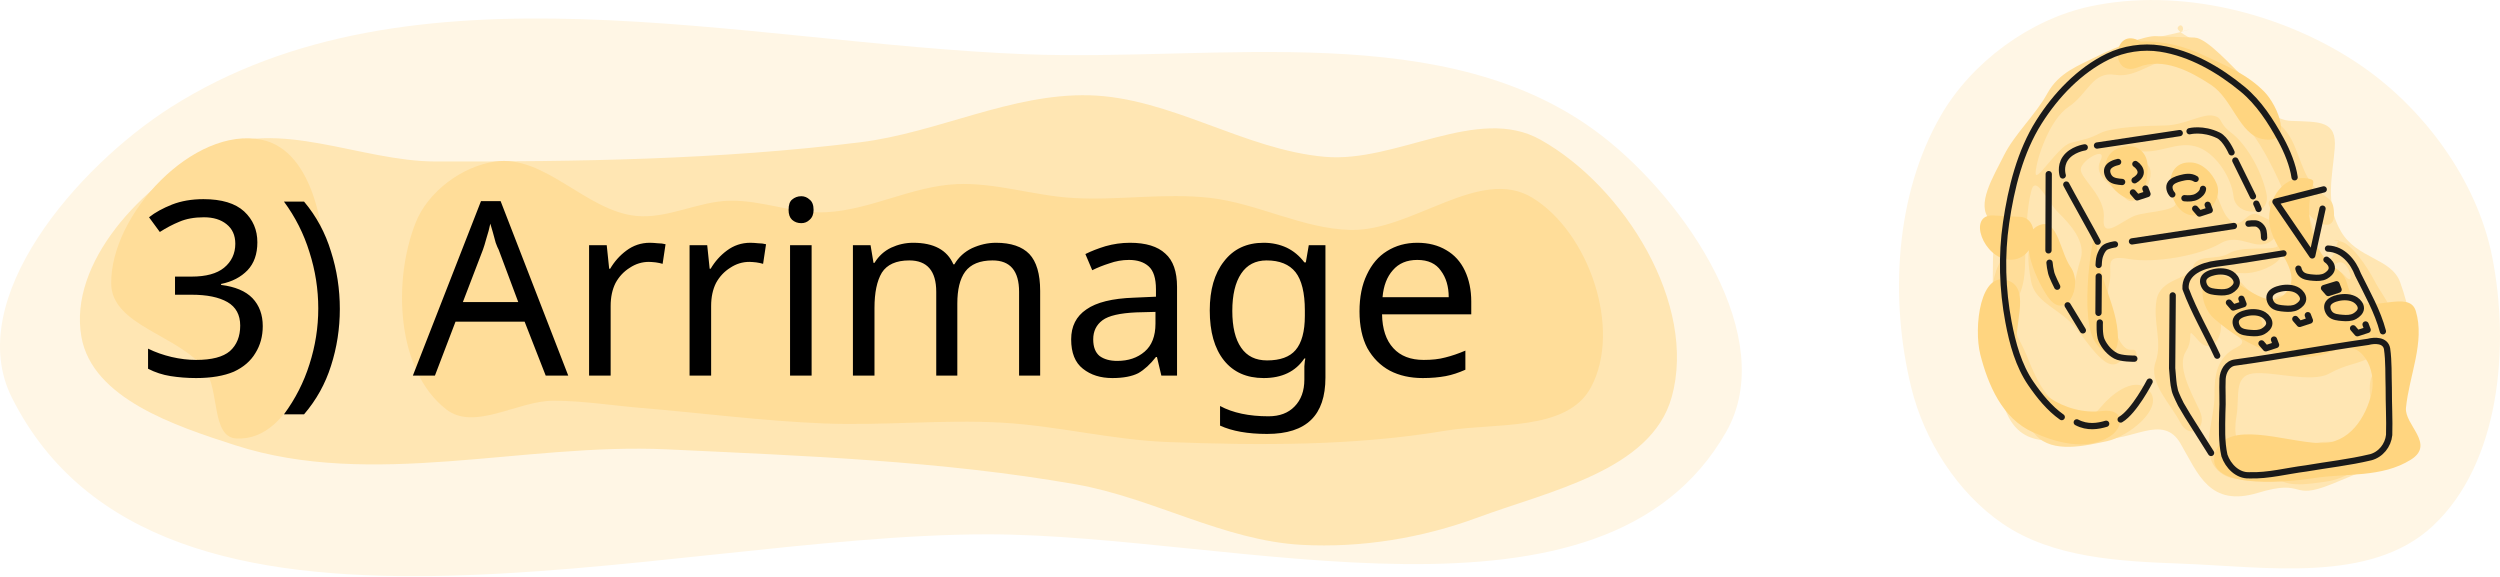
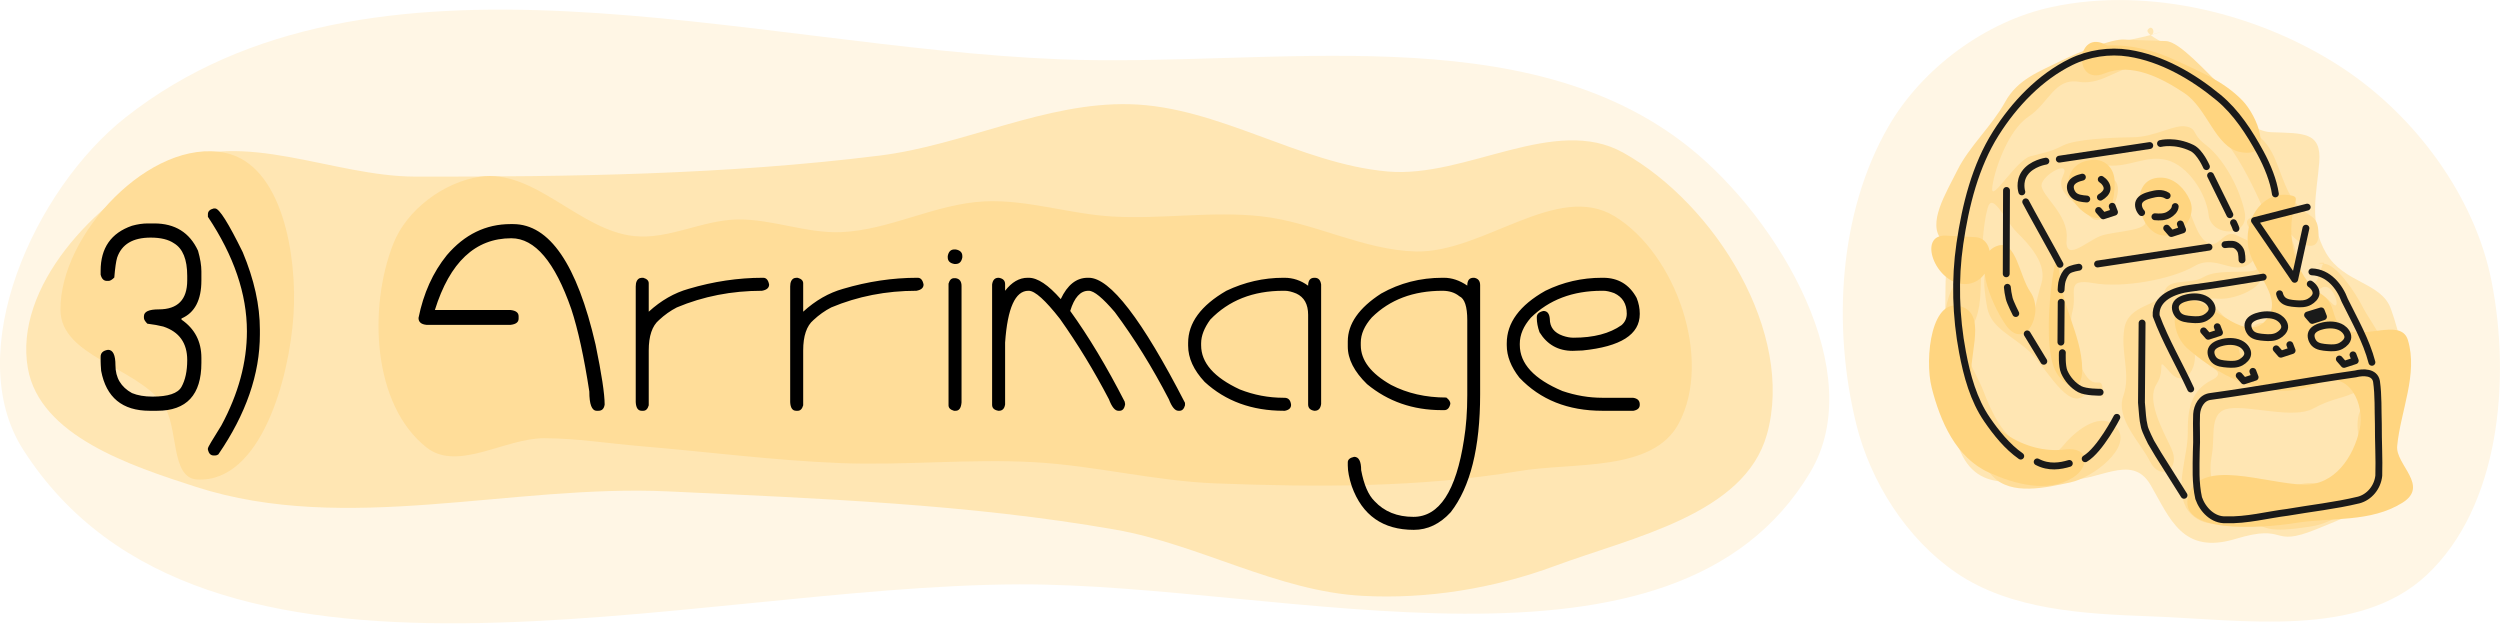
- <svg xmlns="http://www.w3.org/2000/svg" width="301.196" height="69.418" viewBox="0 0 79.691 18.367" version="1.1" id="svg1">
+ <svg xmlns="http://www.w3.org/2000/svg" width="275.429" height="68.672" viewBox="0 0 72.874 18.169" version="1.1" id="svg1">
  <defs id="defs1">
    <defs id="defs70" transform="translate(-84.983, 111.714)">
      </defs>
    <style transform="translate(-130.185, 41.1648)" id="style111">
polygon {
shape-rendering:crispEdges;
stroke-width:0.099;
}
.s0 {
stroke:#000000;
stroke-width:0.08;
stroke-linecap:round;
stroke-linejoin:round;
fill:none;
}
.s1 {
stroke:#000000;
stroke-width:0.08;
stroke-linecap:round;
stroke-linejoin:round;
fill:none;
}
.s2 {
stroke:#19b219;
stroke-width:0.08;
stroke-linecap:round;
stroke-linejoin:round;
fill:none;
}
.s3 {
stroke:#7f4c00;
stroke-width:0.08;
stroke-linecap:round;
stroke-linejoin:round;
fill:none;
}
.s4 {
stroke:#00cc00;
stroke-width:0.08;
stroke-linecap:round;
stroke-linejoin:round;
fill:none;
}
.s5 {
stroke:#000000;
stroke-width:0.054;
stroke-linecap:round;
stroke-linejoin:round;
fill:none;
}
.s6 {
stroke:#ff19ff;
stroke-width:0.054;
stroke-linecap:round;
stroke-linejoin:round;
fill:none;
}
.s7 {
stroke:#ff0000;
stroke-width:0.08;
stroke-linecap:round;
stroke-linejoin:round;
fill:none;
}
.s8 {
stroke:#ffff00;
stroke-width:0.08;
stroke-linecap:round;
stroke-linejoin:round;
fill:none;
}
.s9 {
stroke:#001919;
stroke-width:0.054;
stroke-linecap:round;
stroke-linejoin:round;
fill:none;
}
.sa {
stroke:#006666;
stroke-width:0.054;
stroke-linecap:round;
stroke-linejoin:round;
fill:none;
}
.sb {
stroke:#00ffff;
stroke-width:0.161;
stroke-linecap:round;
stroke-linejoin:round;
fill:none;
}
.sc {
stroke:#ff0000;
stroke-width:0.429;
stroke-linecap:round;
stroke-linejoin:round;
fill:none;
}
.sd {
stroke:#191919;
stroke-width:0.054;
stroke-linecap:round;
stroke-linejoin:round;
fill:none;
}
.se {
stroke:#000000;
stroke-width:0.054;
stroke-linecap:round;
stroke-linejoin:round;
stroke-dasharray:0.804,0.804;
fill:none;
}
.sf {
stroke:#000000;
stroke-width:0.161;
stroke-linecap:round;
stroke-linejoin:round;
fill:none;
}
.s100 {
stroke:#ff0000;
stroke-width:0.5;
stroke-linecap:round;
stroke-linejoin:round;
fill:none;
}
</style>
  </defs>
-   <g id="layer1" transform="translate(-23.61308,-128.2612)">
-     <g id="g3" transform="translate(0.6772685)">
+   <g id="layer1" transform="translate(-25.39457,-128.2612)">
+     <g id="g3" transform="translate(-4.358796)">
      <path style="fill:#fff6e5;fill-opacity:1;stroke:none;stroke-width:0.2;stroke-linecap:round;stroke-linejoin:round;stroke-dasharray:none" d="m 100.482,145.03 c -1.982,1.848 -5.334,1.296 -8.043,1.197 -1.935,-0.071 -4.071,-0.18 -5.669,-1.274 -1.435,-0.982 -2.492,-2.643 -2.908,-4.331 -0.696,-2.825 -0.515,-6.159 0.941,-8.678 0.983,-1.702 2.839,-3.066 4.76,-3.479 2.832,-0.608 6.087,0.196 8.502,1.796 2.096,1.389 3.825,3.722 4.314,6.189 0.569,2.873 0.245,6.583 -1.897,8.58 z" id="path2" />
      <g id="g2" transform="translate(10.98917,16.85039)">
        <path id="path277" style="fill:#ffe6b3;fill-opacity:1;stroke:none;stroke-width:0.2;stroke-linecap:round;stroke-linejoin:round;stroke-dasharray:none;stroke-opacity:1" d="m 81.468,112.219 c -0.026,-0.005 -0.058,0.008 -0.092,0.051 -0.035,0.044 -0.003,0.096 0.072,0.158 -0.012,0.005 -0.012,0.007 0.006,0.004 -0.722,0.207 -3.126,0.456 -4.079,1.971 -0.953,1.516 -1.895,3.598 -1.9,5.376 -0.004,1.777 -0.166,3.469 0.446,4.82 0.612,1.351 1.975,0.674 2.974,0.791 0.999,0.117 1.993,-0.815 2.558,0.158 0.565,0.972 0.927,2.041 2.474,1.572 1.547,-0.469 0.99,0.271 2.35,-0.279 1.36,-0.549 3.075,-1.269 2.385,-2 -0.34,-0.36 -0.223,-1.02 -0.006,-1.899 0.255,-1.028 0.08,-1.737 -0.197,-2.524 -0.277,-0.787 -1.374,-0.745 -1.89,-1.629 -0.516,-0.884 -0.271,-1.748 -0.199,-2.648 0.071,-0.901 -0.486,-0.841 -1.401,-0.877 -0.915,-0.036 -1.7,-1.538 -2.277,-2.032 -0.427,-0.366 -1.014,-0.621 -1.238,-0.799 0.001,-1.7e-4 -2.5e-4,2e-4 0.001,0 0.527,-0.151 0.2,-0.068 0.048,-0.022 0.059,-0.053 0.03,-0.178 -0.035,-0.191 z" />
        <path id="path278" style="fill:#ffdd99;fill-opacity:1;stroke:none;stroke-width:0.2;stroke-linecap:round;stroke-linejoin:round;stroke-dasharray:none;stroke-opacity:1" d="m 80.677,112.563 c -0.338,-0.02 -1.248,0.328 -1.849,0.628 -0.601,0.3 -1.251,0.523 -1.618,1.196 -0.367,0.673 -1.048,1.298 -1.386,1.98 -0.338,0.682 -0.898,1.565 -0.45,2.047 0.447,0.482 0.665,0.86 0.369,1.291 -0.296,0.431 -0.254,0.964 -0.455,1.584 -0.201,0.62 0.052,1.527 0.396,2.175 0.344,0.647 0.625,1.247 1.165,1.827 0.539,0.58 1.572,0.328 2.26,0.183 0.688,-0.145 1.797,-1.025 1.376,-1.572 -0.421,-0.546 -1.171,0.013 -1.548,0.461 -0.376,0.448 -0.448,0.32 -1.124,0.074 -0.676,-0.246 -1.003,-1.044 -1.242,-1.648 -0.239,-0.605 -0.726,-1.19 -0.397,-1.717 0.33,-0.527 0.316,-0.947 0.334,-1.569 0.018,-0.623 0.051,-1.518 0.194,-2.025 0.143,-0.507 0.501,0.359 0.861,0.713 0.36,0.354 0.89,0.925 0.703,1.496 -0.187,0.571 -0.228,1.355 -0.52,0.839 -0.293,-0.516 0.065,-1.837 -0.606,-1.747 -0.672,0.09 -0.565,0.974 -0.452,1.589 0.113,0.615 0.733,0.823 1.228,1.284 0.496,0.461 1.135,1.758 1.625,1.267 0.49,-0.491 0.562,0.45 0.528,-0.077 -0.034,-0.526 -0.178,-0.087 -0.459,-0.428 -0.281,-0.341 -0.588,-1.374 -0.435,-1.929 0.153,-0.555 -0.233,-0.972 0.615,-0.821 0.849,0.151 2.282,-0.11 2.935,-0.493 0.654,-0.383 1.164,0.336 1.674,-0.122 0.51,-0.457 -0.065,-0.586 -0.45,-0.786 -0.385,-0.2 -0.532,0.522 -0.92,0.165 -0.388,-0.357 -0.353,-1.145 -0.947,-1.413 -0.593,-0.268 -1.393,0.204 -0.889,0.675 0.504,0.471 -0.798,0.435 -1.213,0.604 -0.415,0.169 -1.04,0.777 -0.973,0.076 0.067,-0.701 -0.755,-1.271 -0.733,-1.568 0.023,-0.297 0.869,-0.766 0.625,-0.265 -0.245,0.501 0.401,0.779 0.8,1.197 0.4,0.418 1.041,-0.719 0.712,-1.066 -0.33,-0.347 -0.883,-0.493 -0.221,-0.434 0.662,0.058 1.139,-0.315 1.743,-0.156 0.604,0.159 1.142,0.96 1.212,1.6 0.069,0.639 1.228,0.68 1.044,-0.122 -0.183,-0.802 -0.688,-1.591 -1.121,-1.917 -0.433,-0.325 -0.24,-0.475 -0.581,-0.542 -0.341,-0.067 -0.914,0.306 -1.537,0.314 -0.624,0.008 -1.688,0.052 -2.062,0.246 -0.374,0.194 -0.522,0.193 -0.941,0.31 -0.418,0.117 -1.144,1.365 -1.111,0.93 0.033,-0.434 0.439,-1.673 1.052,-2.081 0.613,-0.408 0.76,-1.141 1.48,-1.02 0.72,0.12 1.295,-0.572 1.921,-0.452 0.626,0.121 1.022,0.231 1.426,0.776 0.404,0.546 0.536,0.955 0.965,1.475 0.429,0.52 0.847,1.433 1.025,1.832 0.177,0.398 -0.686,0.176 -0.373,0.634 0.314,0.457 0.329,1.332 1.078,1.349 0.749,0.017 -0.078,-1.466 0.135,-1.176 0.213,0.29 0.821,0.603 0.803,-0.007 -0.017,-0.61 -0.263,-0.411 -0.686,-0.928 -0.423,-0.518 -0.476,-1.395 -0.973,-1.846 -0.497,-0.451 -0.583,-0.978 -1.099,-1.456 -0.516,-0.478 -1.281,-1.37 -1.689,-1.389 -0.408,-0.019 -0.889,-0.025 -1.227,-0.045 z m -1.547,4.12 c 0.202,0.06 -0.202,-0.06 0,0 z m -1.251,0.312 c 0.109,0.209 -0.109,-0.209 0,0 z m 1.732,0.011 c 0.047,-0.017 -0.047,0.017 0,0 z m 6.883,2.094 c -0.108,0.069 -0.099,0.697 -0.48,0.609 -0.381,-0.088 -0.174,-0.04 -0.708,-0.024 -0.534,0.017 -0.111,0.398 0.365,0.72 0.476,0.323 -0.798,0.194 -0.596,0.399 0.202,0.206 0.089,0.551 -0.136,0.153 -0.226,-0.399 -1.04,0.197 -0.49,0.639 0.55,0.442 1.385,0.304 1.348,-0.414 -0.037,-0.718 1.365,1.046 1.481,0.509 0.116,-0.537 -0.363,-0.244 -0.027,-0.365 0.336,-0.12 -0.309,-1.037 -0.083,-0.497 0.226,0.541 0.261,1.621 0.865,1.241 0.604,-0.38 -0.137,-1.204 -0.38,-1.681 -0.243,-0.476 -0.792,-1.292 -1.158,-1.291 -0.366,0.002 0.108,-0.068 1e-4,1.3e-4 z m -1.963,0.176 c -0.236,0.125 -1.117,-0.037 -1.527,0.208 -0.41,0.245 -1.012,0.007 -1.151,0.431 -0.139,0.424 -1.043,0.355 -1.164,1.064 -0.121,0.709 0.199,1.325 -0.032,1.978 -0.231,0.653 0.488,1.332 0.784,1.914 0.296,0.582 0.907,0.219 0.616,-0.39 -0.291,-0.609 -0.727,-1.412 -0.43,-1.873 0.297,-0.461 -0.054,-0.851 0.404,-0.335 0.458,0.517 0.887,-0.272 0.646,-0.782 -0.241,-0.51 -0.717,-1.097 -0.14,-1.06 0.577,0.037 0.105,0.098 0.13,0.304 0.025,0.206 0.755,0.512 0.355,0.895 -0.4,0.383 0.846,0.546 0.218,0.857 -0.628,0.311 -0.711,0.884 -0.703,1.539 0.008,0.655 -0.378,1.555 -0.057,2.162 0.321,0.608 1.31,0.666 1.041,0.007 -0.269,-0.659 -0.386,-0.941 -0.282,-1.527 0.104,-0.586 -0.096,-1.269 0.516,-1.352 0.613,-0.084 1.872,0.315 2.439,0.003 0.568,-0.312 0.863,-0.28 1.311,-0.513 0.447,-0.234 -0.063,-0.63 -0.457,-0.56 -0.394,0.071 -1.229,-0.281 -1.76,-0.326 -0.531,-0.045 -1.01,0.414 -0.955,-0.281 0.056,-0.696 -0.541,-0.759 -0.816,-1.081 -0.275,-0.322 -0.622,-0.482 -0.1,-0.44 0.522,0.042 1.392,-0.366 1.235,-0.681 -0.157,-0.315 -0.075,-0.183 -0.123,-0.163 -0.047,0.02 0.236,-0.125 0,1.8e-4 z m 1.908,0.523 c 0.363,-0.211 0.621,0.816 0.273,0.426 -0.349,-0.39 -0.636,-0.215 -0.273,-0.426 z m -4.986,0.508 c 0.208,-0.124 -0.208,0.124 0,0 z m -0.147,0.14 c 0.248,0.022 -0.248,-0.022 0,0 z m 2.494,0.784 c 0.283,-0.051 -0.283,0.051 0,0 z m 0.29,0.15 0.08,0.029 z m 0.902,0.151 c 0.012,0.031 -0.012,-0.031 0,0 z m -0.854,0.335 c 0.189,0.186 -0.189,-0.186 0,0 z m -2.853,0.854 0.01,0.009 z m -0.065,0.355 c 0.215,0.073 -0.215,-0.073 0,0 z m 6.727,0.158 c -0.663,-0.106 -0.436,0.902 -0.371,1.34 0.066,0.438 0.257,0.729 -0.311,0.887 -0.569,0.158 -1.128,-0.086 -1.622,0.116 -0.494,0.202 -1.384,0.267 -1.217,0.856 0.167,0.589 1.116,0.404 1.665,0.33 0.549,-0.074 1.183,-0.432 1.27,-0.823 0.087,-0.391 -0.343,0.308 0.183,0.111 0.527,-0.198 0.964,-0.699 0.809,-1.271 -0.155,-0.572 0.256,-1.439 -0.407,-1.545 z m -0.012,0.006 c 0.242,0.1 -0.146,0.269 -0.245,0.073 -0.1,-0.196 0.003,-0.173 0.245,-0.073 z" />
        <path id="path305" style="fill:#ffd580;fill-opacity:1;stroke:none;stroke-width:0.2;stroke-linecap:round;stroke-linejoin:round;stroke-dasharray:none;stroke-opacity:1" d="m 80.185,112.738 c -0.908,-0.545 -1.019,1.2 -0.075,0.814 0.794,-0.325 1.659,0.131 2.319,0.566 0.684,0.451 0.902,1.574 1.63,1.723 1.034,0.212 0.498,-1.063 0.068,-1.504 -0.555,-0.568 -1.236,-0.836 -1.914,-1.155 -0.64,-0.301 -1.32,-0.478 -2.028,-0.445 z m 2.79,1.415 c -0.016,0.066 0.011,-0.044 0,0 z m -3.226,1.919 c -0.866,0.071 -0.878,1.026 -0.272,1.499 0.754,0.589 0.937,-0.265 0.928,-0.861 -0.006,-0.397 -0.276,-0.67 -0.655,-0.639 z m 2.044,0.518 c -0.835,-0.049 -0.819,1.035 -0.347,1.501 0.552,0.545 1.427,-0.213 1.153,-0.844 -0.143,-0.329 -0.438,-0.636 -0.806,-0.658 z m 3.742,0.516 c -0.757,-0.153 -1.326,0.604 -1.247,1.414 0.076,0.779 1.003,1.477 0.604,2.116 -0.513,0.821 -1.396,-0.148 -1.996,-0.4 -0.87,-0.364 -0.958,0.824 -0.356,1.344 1.07,0.926 2.523,1.593 3.855,0.987 0.841,-0.383 1.319,0.634 1.151,1.369 -0.182,0.792 -0.722,1.63 -1.644,1.601 -1.115,-0.035 -2.969,-0.768 -3.335,0.288 -0.398,1.149 2.054,0.999 3.119,0.829 1.039,-0.166 2.178,-0.006 3.11,-0.59 0.793,-0.497 -0.209,-1.109 -0.155,-1.654 0.101,-1.03 0.613,-2.098 0.312,-3.088 -0.209,-0.688 -1.41,0.078 -1.926,-0.376 -0.34,-0.3 -0.142,-0.662 -0.611,-0.973 -0.773,-0.512 -1.019,-1.694 -0.766,-2.571 0.067,-0.233 0.053,-0.263 -0.114,-0.297 z m -3.941,0.104 c 0.195,-0.34 -0.209,0.364 0,0 z m -6.105,1.069 c -0.844,-0.043 -0.316,1.388 0.523,1.412 0.873,0.025 1.016,-1.333 0.329,-1.368 z m 1.519,0.291 c -0.81,0.249 -0.22,1.658 0.21,2.294 0.562,0.83 1.163,-0.325 0.729,-0.946 -0.317,-0.453 -0.413,-1.509 -0.939,-1.348 z m 1.77,0.52 c 0,-1.063 -0.586,2.159 -0.103,3.123 0.241,0.48 0.795,0.718 0.785,-0.046 -0.015,-1.04 -0.682,-1.924 -0.682,-3.077 z m 0.373,0.189 0.005,0.006 z m 6.759,0.619 c 0.063,0.13 -0.075,-0.156 0,0 z m -9.913,0.471 c -0.931,-0.401 -1.143,1.486 -0.924,2.346 0.247,0.967 0.7,2.033 1.666,2.469 0.751,0.339 1.711,0.609 2.455,0.145 0.471,-0.294 0.492,-0.908 -0.24,-0.816 -1.146,0.145 -2.447,-0.655 -2.708,-1.875 -0.16,-0.748 0.45,-1.968 -0.249,-2.269 z m 9.657,0.427 c 0.798,-0.293 -0.87,0.32 0,0 z m -1.583,0.556 c 0.59,-0.094 0.082,0.891 -0.031,0.305 -0.02,-0.101 -0.07,-0.289 0.031,-0.305 z" />
        <path style="fill:none;stroke:#1a1a1a;stroke-width:0.2;stroke-linecap:round;stroke-linejoin:round;stroke-dasharray:none" d="m 82.428,125.849 -0.751,-1.192 -0.212,-0.357 c 0,0 -0.164,-0.323 -0.192,-0.443 -0.031,-0.131 -0.045,-0.227 -0.053,-0.322 l -0.033,-0.387 0.018,-2.321" id="path323330-6" />
        <path style="fill:none;stroke:#1a1a1a;stroke-width:0.2;stroke-linecap:round;stroke-linejoin:round;stroke-dasharray:none" d="m 82.623,122.749 c -0.328,-0.714 -0.737,-1.4 -1.008,-2.134 -0.033,-0.529 0.538,-0.744 0.983,-0.8 0.715,-0.091 1.426,-0.213 2.138,-0.327" id="path323340-3" />
        <path style="fill:none;stroke:#1a1a1a;stroke-width:0.2;stroke-linecap:round;stroke-linejoin:round;stroke-dasharray:none" d="m 82.654,120.724 c -0.134,-0.011 -0.293,-0.024 -0.386,-0.121 -0.073,-0.077 -0.118,-0.209 -0.079,-0.307 0.049,-0.122 0.207,-0.181 0.337,-0.21 0.18,-0.04 0.395,-0.034 0.55,0.065 0.091,0.058 0.177,0.168 0.17,0.275 -0.006,0.104 -0.104,0.193 -0.195,0.244 -0.116,0.066 -0.264,0.066 -0.397,0.054 z" id="path323342-7" />
        <path style="fill:none;stroke:#1a1a1a;stroke-width:0.2;stroke-linecap:round;stroke-linejoin:round;stroke-dasharray:none" d="m 83.396,120.934 0.066,0.172 -0.328,0.107 -0.136,-0.157" id="path323344-2" />
        <path style="fill:none;stroke:#1a1a1a;stroke-width:0.2;stroke-linecap:round;stroke-linejoin:round;stroke-dasharray:none" d="m 86.611,121.544 c -0.134,-0.011 -0.293,-0.024 -0.386,-0.121 -0.073,-0.077 -0.118,-0.209 -0.079,-0.307 0.049,-0.122 0.207,-0.181 0.337,-0.21 0.18,-0.04 0.395,-0.034 0.55,0.065 0.091,0.058 0.177,0.168 0.17,0.275 -0.006,0.104 -0.104,0.193 -0.195,0.244 -0.116,0.066 -0.264,0.066 -0.397,0.054 z" id="path323362-5" />
        <path style="fill:none;stroke:#1a1a1a;stroke-width:0.2;stroke-linecap:round;stroke-linejoin:round;stroke-dasharray:none" d="m 87.353,121.754 0.066,0.172 -0.328,0.107 -0.136,-0.157" id="path323364-2" />
        <path style="fill:none;stroke:#1a1a1a;stroke-width:0.2;stroke-linecap:round;stroke-linejoin:round;stroke-dasharray:none" d="m 86.155,119.335 c 0.476,0.018 0.804,0.417 0.958,0.832 0.289,0.586 0.627,1.174 0.792,1.805" id="path323378-6" />
        <path style="fill:none;stroke:#1a1a1a;stroke-width:0.2;stroke-linecap:round;stroke-linejoin:round;stroke-dasharray:none" d="m 87.508,125.989 c 0.328,-0.084 0.564,-0.381 0.597,-0.714 0.015,-0.501 -0.016,-1.003 -0.013,-1.505 -0.014,-0.414 0.005,-0.833 -0.054,-1.244 -0.054,-0.281 -0.391,-0.273 -0.608,-0.217 -1.413,0.201 -2.817,0.464 -4.23,0.658 -0.258,0.028 -0.39,0.283 -0.406,0.517 -0.016,0.363 0.014,0.727 -0.009,1.091 -0.006,0.451 -0.03,0.912 0.069,1.355 0.116,0.335 0.418,0.65 0.795,0.632 0.607,0.02 1.2,-0.143 1.799,-0.218 0.686,-0.119 1.383,-0.193 2.06,-0.356 z" id="path323388-3" />
        <path style="fill:none;stroke:#1a1a1a;stroke-width:0.2;stroke-linecap:round;stroke-linejoin:round;stroke-dasharray:none" d="m 84.77,121.247 c -0.134,-0.011 -0.293,-0.024 -0.386,-0.121 -0.073,-0.077 -0.118,-0.209 -0.079,-0.307 0.049,-0.122 0.207,-0.181 0.337,-0.21 0.18,-0.04 0.395,-0.034 0.55,0.065 0.091,0.058 0.177,0.168 0.17,0.275 -0.006,0.104 -0.104,0.193 -0.195,0.244 -0.116,0.066 -0.264,0.066 -0.397,0.054 z" id="path378491" />
        <path style="fill:none;stroke:#1a1a1a;stroke-width:0.2;stroke-linecap:round;stroke-linejoin:round;stroke-dasharray:none" d="m 85.512,121.457 0.066,0.172 -0.328,0.107 -0.136,-0.157" id="path378493" />
        <path style="fill:none;stroke:#1a1a1a;stroke-width:0.2;stroke-linecap:round;stroke-linejoin:round;stroke-dasharray:none" d="m 83.692,122.025 c -0.134,-0.011 -0.293,-0.024 -0.386,-0.121 -0.073,-0.077 -0.118,-0.209 -0.079,-0.307 0.049,-0.122 0.207,-0.181 0.337,-0.21 0.18,-0.04 0.395,-0.034 0.55,0.065 0.091,0.058 0.177,0.168 0.17,0.275 -0.006,0.104 -0.104,0.193 -0.195,0.244 -0.116,0.066 -0.264,0.066 -0.397,0.054 z" id="path378539" />
        <path style="fill:none;stroke:#1a1a1a;stroke-width:0.2;stroke-linecap:round;stroke-linejoin:round;stroke-dasharray:none" d="m 84.434,122.235 0.066,0.172 -0.328,0.107 -0.136,-0.157" id="path378541" />
        <path style="fill:none;stroke:#1a1a1a;stroke-width:0.2;stroke-linecap:round;stroke-linejoin:round;stroke-dasharray:none" d="m 86.107,119.689 c 0.091,0.058 0.177,0.168 0.17,0.275 -0.006,0.104 -0.104,0.193 -0.195,0.244 -0.116,0.066 -0.264,0.066 -0.397,0.054 v -10e-6 c -0.134,-0.011 -0.293,-0.024 -0.386,-0.121 -0.042,-0.043 -0.074,-0.105 -0.087,-0.167" id="path378555" />
        <path style="fill:none;stroke:#1a1a1a;stroke-width:0.2;stroke-linecap:round;stroke-linejoin:round;stroke-dasharray:none" d="m 86.165,120.751 -0.136,-0.157 0.398,-0.122 0.066,0.172 z" id="path378557" />
        <path style="fill:none;stroke:#1a1a1a;stroke-width:0.2;stroke-linecap:round;stroke-linejoin:round;stroke-dasharray:none" d="m 78.341,121.942 -0.485,-0.799 m -0.611,-1.751 0.008,-2.43" id="path378571" />
        <path style="fill:none;stroke:#1a1a1a;stroke-width:0.2;stroke-linecap:round;stroke-linejoin:round;stroke-dasharray:none" d="m 78.792,116.05 2.637,-0.397 m 1.772,0.874 0.563,1.142" id="path378575" />
        <path style="fill:none;stroke:#1a1a1a;stroke-width:0.2;stroke-linecap:round;stroke-linejoin:round;stroke-dasharray:none" d="m 78.839,121.384 0.008,-1.162" id="path378577" />
        <path style="fill:none;stroke:#1a1a1a;stroke-width:0.2;stroke-linecap:round;stroke-linejoin:round;stroke-dasharray:none" d="m 79.907,119.106 3.249,-0.491" id="path378579" />
        <path style="fill:none;stroke:#1a1a1a;stroke-width:0.2;stroke-linecap:round;stroke-linejoin:round;stroke-dasharray:none" d="m 78.812,119.116 c -0.058,-0.123 -0.939,-1.694 -0.999,-1.822" id="path378581" />
        <path style="fill:none;stroke:#1a1a1a;stroke-width:0.2;stroke-linecap:round;stroke-linejoin:round;stroke-dasharray:none" d="m 77.7,117.004 c 0,0 -0.094,-0.286 0.082,-0.542 0.202,-0.294 0.619,-0.354 0.619,-0.354" id="path378599" />
        <path style="fill:none;stroke:#1a1a1a;stroke-width:0.2;stroke-linecap:round;stroke-linejoin:round;stroke-dasharray:none" d="m 81.193,117.608 c -0.073,-0.077 -0.118,-0.209 -0.079,-0.307 0.049,-0.122 0.209,-0.177 0.337,-0.21 0.157,-0.041 0.33,-0.076 0.485,0.023 m 0.235,0.317 c -0.006,0.104 -0.104,0.193 -0.195,0.244 -0.116,0.066 -0.264,0.066 -0.397,0.054 l 1e-5,-10e-6" id="path378603" />
        <path style="fill:none;stroke:#1a1a1a;stroke-width:0.2;stroke-linecap:round;stroke-linejoin:round;stroke-dasharray:none" d="m 82.32,117.939 0.066,0.172 -0.328,0.107 -0.136,-0.157" id="path378605" />
        <path style="fill:none;stroke:#1a1a1a;stroke-width:0.2;stroke-linecap:round;stroke-linejoin:round;stroke-dasharray:none" d="m 81.742,115.594 c 0,0 0.421,-0.11 0.918,0.131 0.237,0.115 0.421,0.543 0.421,0.543" id="path378619" />
        <path style="fill:none;stroke:#1a1a1a;stroke-width:0.2;stroke-linecap:round;stroke-linejoin:round;stroke-dasharray:none" d="m 77.523,120.55 c 0,0 -0.164,-0.323 -0.192,-0.443 -0.031,-0.131 -0.045,-0.227 -0.053,-0.322" id="path378621" />
        <path style="fill:none;stroke:#1a1a1a;stroke-width:0.2;stroke-linecap:round;stroke-linejoin:round;stroke-dasharray:none" d="m 79.982,122.844 c 0,0 -0.419,0.006 -0.595,-0.09 -0.198,-0.107 -0.36,-0.296 -0.451,-0.502 -0.076,-0.172 -0.055,-0.561 -0.055,-0.561" id="path378623" />
        <path style="fill:none;stroke:#1a1a1a;stroke-width:0.2;stroke-linecap:round;stroke-linejoin:round;stroke-dasharray:none" d="m 83.621,118.542 c 0,0 0.199,-0.031 0.288,0.006 0.071,0.03 0.132,0.092 0.167,0.161 0.043,0.083 0.042,0.278 0.042,0.278" id="path378631" />
        <path style="fill:none;stroke:#1a1a1a;stroke-width:0.2;stroke-linecap:round;stroke-linejoin:round;stroke-dasharray:none" d="m 83.942,118.072 c -0.016,-0.059 -0.072,-0.17 -0.072,-0.17" id="path378633" />
        <path style="fill:none;stroke:#1a1a1a;stroke-width:0.2;stroke-linecap:round;stroke-linejoin:round;stroke-dasharray:none" d="m 78.844,119.857 c 0,0 0.006,-0.19 0.037,-0.278 0.035,-0.102 0.08,-0.21 0.164,-0.277 0.087,-0.07 0.319,-0.102 0.319,-0.102" id="path378635" />
        <path style="fill:none;stroke:#1a1a1a;stroke-width:0.2;stroke-linecap:round;stroke-linejoin:round;stroke-dasharray:none" d="m 80.015,116.639 c 0.091,0.058 0.177,0.168 0.17,0.275 -0.006,0.104 -0.104,0.193 -0.195,0.244 m -0.397,0.054 v -1e-5 c -0.134,-0.011 -0.293,-0.024 -0.386,-0.121 -0.073,-0.077 -0.118,-0.209 -0.079,-0.307 0.049,-0.122 0.207,-0.181 0.337,-0.21" id="path378641" />
        <path style="fill:none;stroke:#1a1a1a;stroke-width:0.2;stroke-linecap:round;stroke-linejoin:round;stroke-dasharray:none" d="m 80.335,117.423 0.066,0.172 -0.328,0.107 -0.136,-0.157" id="path378643" />
        <path style="display:inline;fill:none;stroke:#1a1a1a;stroke-width:0.2;stroke-linecap:round;stroke-linejoin:round;stroke-dasharray:none;stroke-opacity:1" d="m 86.019,117.448 -1.538,0.393 1.172,1.712 0.328,-1.491" id="path129231-7" />
        <path style="fill:none;stroke:#1a1a1a;stroke-width:0.2;stroke-linecap:round;stroke-linejoin:round;stroke-dasharray:none" d="m 80.469,123.575 c 0,0 -0.487,0.95 -0.923,1.208 m -1.878,-0.077 c -0.391,-0.274 -0.714,-0.676 -0.981,-1.065 -0.396,-0.575 -0.588,-1.282 -0.717,-1.968 -0.196,-1.036 -0.229,-2.118 -0.076,-3.161 0.164,-1.115 0.447,-2.262 1.049,-3.215 0.538,-0.852 1.288,-1.64 2.193,-2.083 0.508,-0.249 1.119,-0.341 1.678,-0.254 0.962,0.149 1.868,0.673 2.619,1.293 0.52,0.43 0.9,1.021 1.223,1.614 0.203,0.373 0.381,0.814 0.435,1.196" id="path423240" />
        <path style="fill:none;stroke:#1a1a1a;stroke-width:0.2;stroke-linecap:round;stroke-linejoin:round;stroke-dasharray:none" d="m 78.147,124.874 c 0.342,0.182 0.682,0.122 0.937,0.045" id="path198594" />
      </g>
    </g>
    <g id="g4">
      <g id="g1" transform="translate(-76.71522,-0.6621229)">
-         <path id="path1" style="fill:#fff6e5;fill-opacity:1;stroke:none;stroke-width:0.2;stroke-linecap:round;stroke-linejoin:round" d="m 151.371,133.236 c -4.897,-3.768 -12.181,-2.343 -18.355,-2.584 -9.092,-0.354 -19.564,-3.189 -27.244,1.691 -2.969,1.886 -6.644,6.114 -5.065,9.257 4.701,9.358 20.642,4.352 31.115,4.356 7.92,0.004 19.621,3.614 23.534,-3.272 1.689,-2.972 -1.276,-7.364 -3.985,-9.449 z" />
+         <path id="path1" style="fill:#fff6e5;fill-opacity:1;stroke:none;stroke-width:0.2;stroke-linecap:round;stroke-linejoin:round" d="m 151.371,133.236 c -4.814,-3.873 -12.181,-2.343 -18.355,-2.584 -9.092,-0.354 -20.094,-3.936 -27.244,1.691 -2.655,2.09 -4.807,6.839 -2.988,9.686 5.259,8.231 19.271,3.959 29.038,3.928 7.763,-0.025 19.086,3.397 23.058,-3.272 1.719,-2.887 -0.891,-7.343 -3.509,-9.449 z" />
        <path id="path8" style="fill:#ffe6b3;fill-opacity:1;stroke:none;stroke-width:0.2;stroke-linecap:round;stroke-linejoin:round" d="m 153.615,141.588 c 0.826,-2.959 -1.503,-6.713 -4.185,-8.213 -2.005,-1.122 -4.583,0.749 -6.871,0.547 -2.576,-0.227 -4.921,-1.892 -7.506,-1.961 -2.483,-0.066 -4.836,1.191 -7.301,1.497 -4.485,0.558 -9.025,0.621 -13.545,0.613 -2.391,-0.004 -5.02,-1.406 -7.165,-0.349 -2.161,1.065 -4.539,3.568 -4.119,5.941 0.349,1.968 2.998,2.84 4.9,3.453 4.373,1.409 9.192,-0.086 13.781,0.132 4.35,0.207 8.728,0.362 13.017,1.114 2.449,0.429 4.723,1.797 7.206,1.93 1.888,0.102 3.832,-0.215 5.606,-0.872 2.274,-0.842 5.53,-1.498 6.181,-3.833 z" />
        <path id="path141" style="opacity:1;fill:#ffdd99;fill-opacity:1;stroke-width:1;stroke-linecap:round;stroke-linejoin:round" d="m 130.805,134.794 c -1.417,0.067 -2.744,0.83 -4.161,0.895 -1.024,0.047 -2.029,-0.389 -3.054,-0.368 -1.011,0.02 -1.989,0.589 -2.995,0.484 -1.596,-0.166 -2.905,-1.962 -4.493,-1.731 -1.053,0.154 -2.136,0.961 -2.526,1.95 -0.737,1.868 -0.609,4.708 0.972,5.946 0.902,0.707 2.28,-0.275 3.426,-0.273 0.937,0.001 1.867,0.153 2.801,0.231 1.936,0.162 3.865,0.415 5.806,0.493 1.891,0.076 3.787,-0.13 5.676,-0.025 1.772,0.099 3.515,0.55 5.289,0.618 2.95,0.112 5.937,0.127 8.848,-0.359 1.596,-0.267 3.891,0.038 4.652,-1.391 0.991,-1.86 -0.074,-4.942 -1.873,-6.038 -1.675,-1.02 -3.832,1.074 -5.792,1.027 -1.537,-0.037 -2.97,-0.853 -4.499,-1.024 -1.443,-0.161 -2.906,0.09 -4.355,0.005 -1.247,-0.073 -2.474,-0.5 -3.722,-0.441 z m -22.131,-1.415 c -2.166,-0.449 -4.823,2.37 -4.802,4.583 0.013,1.352 2.193,1.649 2.988,2.743 0.473,0.651 0.199,2.156 1.003,2.196 1.852,0.092 2.684,-2.954 2.803,-4.805 0.11,-1.703 -0.321,-4.37 -1.992,-4.717 z" />
      </g>
-       <text xml:space="preserve" style="font-size:7.761px;line-height:1.25;font-family:Tibet;-inkscape-font-specification:Tibet;text-align:justify;letter-spacing:0px;word-spacing:0px;stroke-width:0.265" x="27.987" y="140.235" id="text2">
-         <tspan id="tspan1" style="font-size:7.761px;stroke-width:0.265" x="27.987" y="140.235">3) Arrimage</tspan>
-       </text>
+       <path id="text2" style="font-size:7.761px;line-height:1.25;font-family:Tibet;-inkscape-font-specification:Tibet;text-align:justify;letter-spacing:0px;word-spacing:0px;stroke-width:0.265" d="M 31.622 134.338 C 31.51 134.366 31.455 134.422 31.455 134.505 L 31.455 134.581 C 32.213 135.718 32.592 136.83 32.592 137.916 C 32.592 138.825 32.344 139.74 31.849 140.659 C 31.586 141.079 31.455 141.301 31.455 141.327 L 31.455 141.372 C 31.482 141.483 31.538 141.538 31.622 141.538 L 31.667 141.538 C 31.695 141.538 31.725 141.529 31.758 141.508 C 32.566 140.331 32.97 139.164 32.97 138.007 L 32.97 137.87 C 32.97 137.163 32.804 136.41 32.47 135.612 C 32.053 134.763 31.786 134.338 31.667 134.338 L 31.622 134.338 z M 29.707 134.774 C 29.556 134.774 29.401 134.797 29.241 134.842 C 28.633 135.052 28.328 135.489 28.328 136.154 L 28.328 136.267 C 28.359 136.389 28.419 136.449 28.51 136.449 L 28.559 136.449 C 28.605 136.449 28.66 136.416 28.726 136.351 C 28.749 136.07 28.777 135.877 28.809 135.771 C 28.941 135.382 29.267 135.187 29.787 135.187 C 30.08 135.187 30.308 135.243 30.469 135.354 C 30.724 135.508 30.852 135.824 30.852 136.302 L 30.852 136.434 C 30.852 136.997 30.575 137.279 30.022 137.279 C 29.734 137.279 29.59 137.346 29.59 137.48 L 29.59 137.529 C 29.59 137.572 29.623 137.628 29.689 137.696 C 29.873 137.719 30.029 137.747 30.155 137.78 C 30.62 137.934 30.852 138.26 30.852 138.757 C 30.852 139.078 30.796 139.338 30.685 139.538 C 30.579 139.727 30.298 139.822 29.84 139.822 C 29.608 139.822 29.408 139.788 29.241 139.719 C 28.921 139.543 28.76 139.272 28.76 138.909 C 28.76 138.608 28.688 138.458 28.544 138.458 C 28.4 138.48 28.328 138.547 28.328 138.659 L 28.328 138.791 C 28.328 138.849 28.333 138.943 28.343 139.071 C 28.49 139.847 28.961 140.235 29.757 140.235 L 29.973 140.235 C 30.835 140.235 31.265 139.77 31.265 138.84 L 31.265 138.693 C 31.265 138.215 31.072 137.844 30.685 137.578 L 30.685 137.544 C 31.072 137.378 31.265 137.007 31.265 136.434 L 31.265 136.169 C 31.265 136.002 31.233 135.802 31.167 135.57 C 30.922 135.039 30.496 134.774 29.889 134.774 L 29.707 134.774 z M 40.28 134.793 C 39.555 134.793 38.936 135.095 38.42 135.699 C 38.013 136.202 37.738 136.812 37.594 137.529 C 37.594 137.648 37.671 137.715 37.825 137.73 L 40.28 137.73 C 40.435 137.712 40.512 137.652 40.512 137.548 L 40.512 137.48 C 40.512 137.376 40.435 137.316 40.28 137.298 L 38.071 137.298 C 38.506 135.903 39.249 135.206 40.3 135.206 C 40.987 135.206 41.569 135.894 42.047 137.268 C 42.244 137.867 42.419 138.668 42.573 139.674 C 42.573 140.048 42.645 140.235 42.789 140.235 L 42.838 140.235 C 42.942 140.235 43.003 140.175 43.02 140.053 C 43.02 139.745 42.932 139.163 42.755 138.306 C 42.215 135.964 41.412 134.793 40.349 134.793 L 40.28 134.793 z M 53.215 135.532 C 53.108 135.532 53.044 135.597 53.021 135.725 L 53.021 135.763 C 53.021 135.869 53.086 135.934 53.215 135.956 L 53.252 135.956 C 53.358 135.956 53.423 135.892 53.446 135.763 L 53.446 135.725 C 53.446 135.619 53.381 135.555 53.252 135.532 L 53.215 135.532 z M 44.1 136.358 L 44.04 136.37 C 43.964 136.405 43.926 136.486 43.926 136.612 L 43.926 139.981 C 43.934 140.15 43.992 140.235 44.1 140.235 L 44.146 140.235 C 44.222 140.235 44.275 140.182 44.305 140.076 L 44.305 138.477 C 44.305 138.055 44.405 137.759 44.605 137.59 C 44.764 137.441 44.937 137.318 45.124 137.222 C 45.894 136.899 46.722 136.737 47.606 136.737 C 47.745 136.712 47.814 136.651 47.814 136.555 C 47.789 136.424 47.732 136.358 47.644 136.358 L 47.629 136.358 C 46.911 136.358 46.191 136.466 45.469 136.68 C 45.052 136.797 44.664 137.019 44.305 137.347 L 44.305 136.518 C 44.305 136.442 44.252 136.389 44.146 136.358 L 44.1 136.358 z M 48.602 136.358 L 48.542 136.37 C 48.466 136.405 48.428 136.486 48.428 136.612 L 48.428 139.981 C 48.436 140.15 48.494 140.235 48.602 140.235 L 48.648 140.235 C 48.724 140.235 48.777 140.182 48.807 140.076 L 48.807 138.477 C 48.807 138.055 48.907 137.759 49.107 137.59 C 49.266 137.441 49.439 137.318 49.626 137.222 C 50.396 136.899 51.224 136.737 52.108 136.737 C 52.247 136.712 52.316 136.651 52.316 136.555 C 52.291 136.424 52.234 136.358 52.146 136.358 L 52.131 136.358 C 51.413 136.358 50.693 136.466 49.971 136.68 C 49.554 136.797 49.166 137.019 48.807 137.347 L 48.807 136.518 C 48.807 136.442 48.754 136.389 48.648 136.358 L 48.602 136.358 z M 54.499 136.358 C 54.393 136.358 54.331 136.424 54.314 136.555 L 54.314 140.061 C 54.314 140.157 54.375 140.215 54.499 140.235 L 54.511 140.235 C 54.614 140.235 54.675 140.173 54.693 140.049 L 54.693 138.246 C 54.763 137.24 54.99 136.737 55.371 136.737 L 55.382 136.737 C 55.562 136.737 55.865 137.01 56.292 137.556 C 56.812 138.291 57.288 139.073 57.72 139.901 C 57.804 140.124 57.895 140.235 57.993 140.235 L 58.031 140.235 C 58.117 140.235 58.17 140.173 58.191 140.049 L 58.191 140.038 L 58.179 139.97 C 57.656 138.949 57.127 138.068 56.591 137.325 C 56.71 136.933 56.887 136.737 57.122 136.737 L 57.133 136.737 C 57.285 136.737 57.537 136.945 57.891 137.359 C 58.462 138.127 58.987 138.974 59.467 139.901 C 59.553 140.124 59.645 140.235 59.744 140.235 L 59.778 140.235 C 59.854 140.235 59.907 140.182 59.937 140.076 L 59.937 140.004 C 58.687 137.573 57.752 136.358 57.133 136.358 L 57.099 136.358 C 56.771 136.358 56.509 136.565 56.315 136.98 C 55.951 136.565 55.64 136.358 55.382 136.358 L 55.348 136.358 C 55.106 136.358 54.887 136.485 54.693 136.737 L 54.693 136.544 C 54.693 136.44 54.632 136.379 54.511 136.358 L 54.499 136.358 z M 62.802 136.358 C 62.226 136.358 61.673 136.485 61.142 136.737 C 60.399 137.167 60.028 137.673 60.028 138.257 L 60.028 138.337 C 60.028 138.698 60.189 139.05 60.51 139.394 C 61.121 139.955 61.889 140.235 62.813 140.235 L 62.848 140.235 C 62.969 140.212 63.029 140.154 63.029 140.061 C 63.014 139.924 62.95 139.856 62.836 139.856 L 62.813 139.856 C 62.371 139.856 61.946 139.775 61.537 139.614 C 60.784 139.265 60.407 138.836 60.407 138.325 L 60.407 138.268 C 60.407 138.051 60.496 137.821 60.673 137.578 C 61.211 137.018 61.92 136.737 62.802 136.737 L 62.848 136.737 C 62.941 136.737 63.053 136.764 63.181 136.817 C 63.411 136.923 63.526 137.13 63.526 137.438 L 63.526 140.049 C 63.526 140.155 63.587 140.217 63.708 140.235 L 63.719 140.235 C 63.825 140.235 63.887 140.169 63.905 140.038 L 63.905 136.555 C 63.887 136.424 63.825 136.358 63.719 136.358 L 63.708 136.358 C 63.587 136.358 63.526 136.435 63.526 136.589 C 63.316 136.435 63.086 136.358 62.836 136.358 L 62.802 136.358 z M 67.441 136.358 C 66.794 136.358 66.199 136.511 65.656 136.817 C 65.006 137.236 64.682 137.701 64.682 138.212 L 64.682 138.363 C 64.682 138.729 64.869 139.094 65.243 139.458 C 65.854 139.963 66.579 140.216 67.418 140.216 L 67.497 140.216 C 67.586 140.216 67.644 140.154 67.672 140.031 C 67.672 139.97 67.633 139.909 67.554 139.849 C 66.953 139.849 66.416 139.726 65.944 139.481 C 65.355 139.147 65.061 138.762 65.061 138.325 L 65.061 138.246 C 65.061 138.001 65.168 137.756 65.383 137.514 C 65.906 136.996 66.592 136.737 67.441 136.737 C 67.64 136.737 67.805 136.79 67.934 136.896 C 68.088 136.965 68.165 137.197 68.165 137.593 L 68.165 139.78 C 68.165 140.258 68.133 140.688 68.07 141.072 C 67.84 142.576 67.349 143.327 66.596 143.327 C 66.123 143.327 65.745 143.174 65.462 142.869 C 65.283 142.694 65.153 142.394 65.072 141.967 C 65.072 141.707 65.004 141.577 64.868 141.577 C 64.744 141.604 64.682 141.658 64.682 141.736 L 64.682 141.83 C 64.682 141.995 64.721 142.197 64.799 142.437 C 65.103 143.283 65.705 143.706 66.607 143.706 C 67.009 143.706 67.368 143.535 67.683 143.191 C 68.254 142.456 68.54 141.311 68.54 139.758 L 68.54 136.574 C 68.54 136.451 68.483 136.379 68.369 136.358 L 68.346 136.358 C 68.225 136.358 68.165 136.434 68.165 136.586 C 67.942 136.434 67.716 136.358 67.486 136.358 L 67.441 136.358 z M 72.09 136.358 C 71.504 136.358 70.955 136.485 70.442 136.737 C 69.692 137.159 69.316 137.67 69.316 138.268 L 69.316 138.325 C 69.316 138.641 69.439 138.956 69.684 139.269 C 70.293 139.913 71.099 140.235 72.102 140.235 L 73.008 140.235 C 73.131 140.212 73.193 140.154 73.193 140.061 L 73.193 140.049 C 73.193 139.938 73.128 139.874 72.996 139.856 L 72.102 139.856 C 71.713 139.856 71.325 139.79 70.939 139.659 C 70.11 139.31 69.696 138.862 69.696 138.314 L 69.696 138.28 C 69.696 138.02 69.803 137.767 70.018 137.522 C 70.548 136.999 71.239 136.737 72.09 136.737 L 72.136 136.737 C 72.219 136.737 72.323 136.76 72.447 136.805 C 72.692 136.919 72.814 137.119 72.814 137.404 C 72.814 137.538 72.764 137.649 72.663 137.738 C 72.317 137.983 71.849 138.105 71.261 138.105 C 71.162 138.105 71.059 138.086 70.95 138.048 C 70.697 137.96 70.571 137.796 70.571 137.556 C 70.559 137.402 70.496 137.325 70.385 137.325 C 70.256 137.355 70.192 137.413 70.192 137.499 L 70.192 137.533 C 70.192 137.659 70.218 137.797 70.271 137.946 C 70.494 138.307 70.816 138.488 71.238 138.488 C 71.303 138.488 71.4 138.484 71.526 138.477 C 72.638 138.365 73.193 138.012 73.193 137.416 L 73.193 137.404 C 73.193 137.25 73.163 137.097 73.102 136.945 C 72.89 136.554 72.564 136.358 72.125 136.358 L 72.09 136.358 z M 53.203 136.37 C 53.127 136.37 53.074 136.423 53.044 136.529 L 53.044 140.076 C 53.044 140.152 53.097 140.205 53.203 140.235 L 53.252 140.235 C 53.353 140.235 53.41 140.154 53.423 139.992 L 53.423 136.597 C 53.423 136.463 53.366 136.387 53.252 136.37 L 53.203 136.37 z " />
    </g>
  </g>
</svg>
